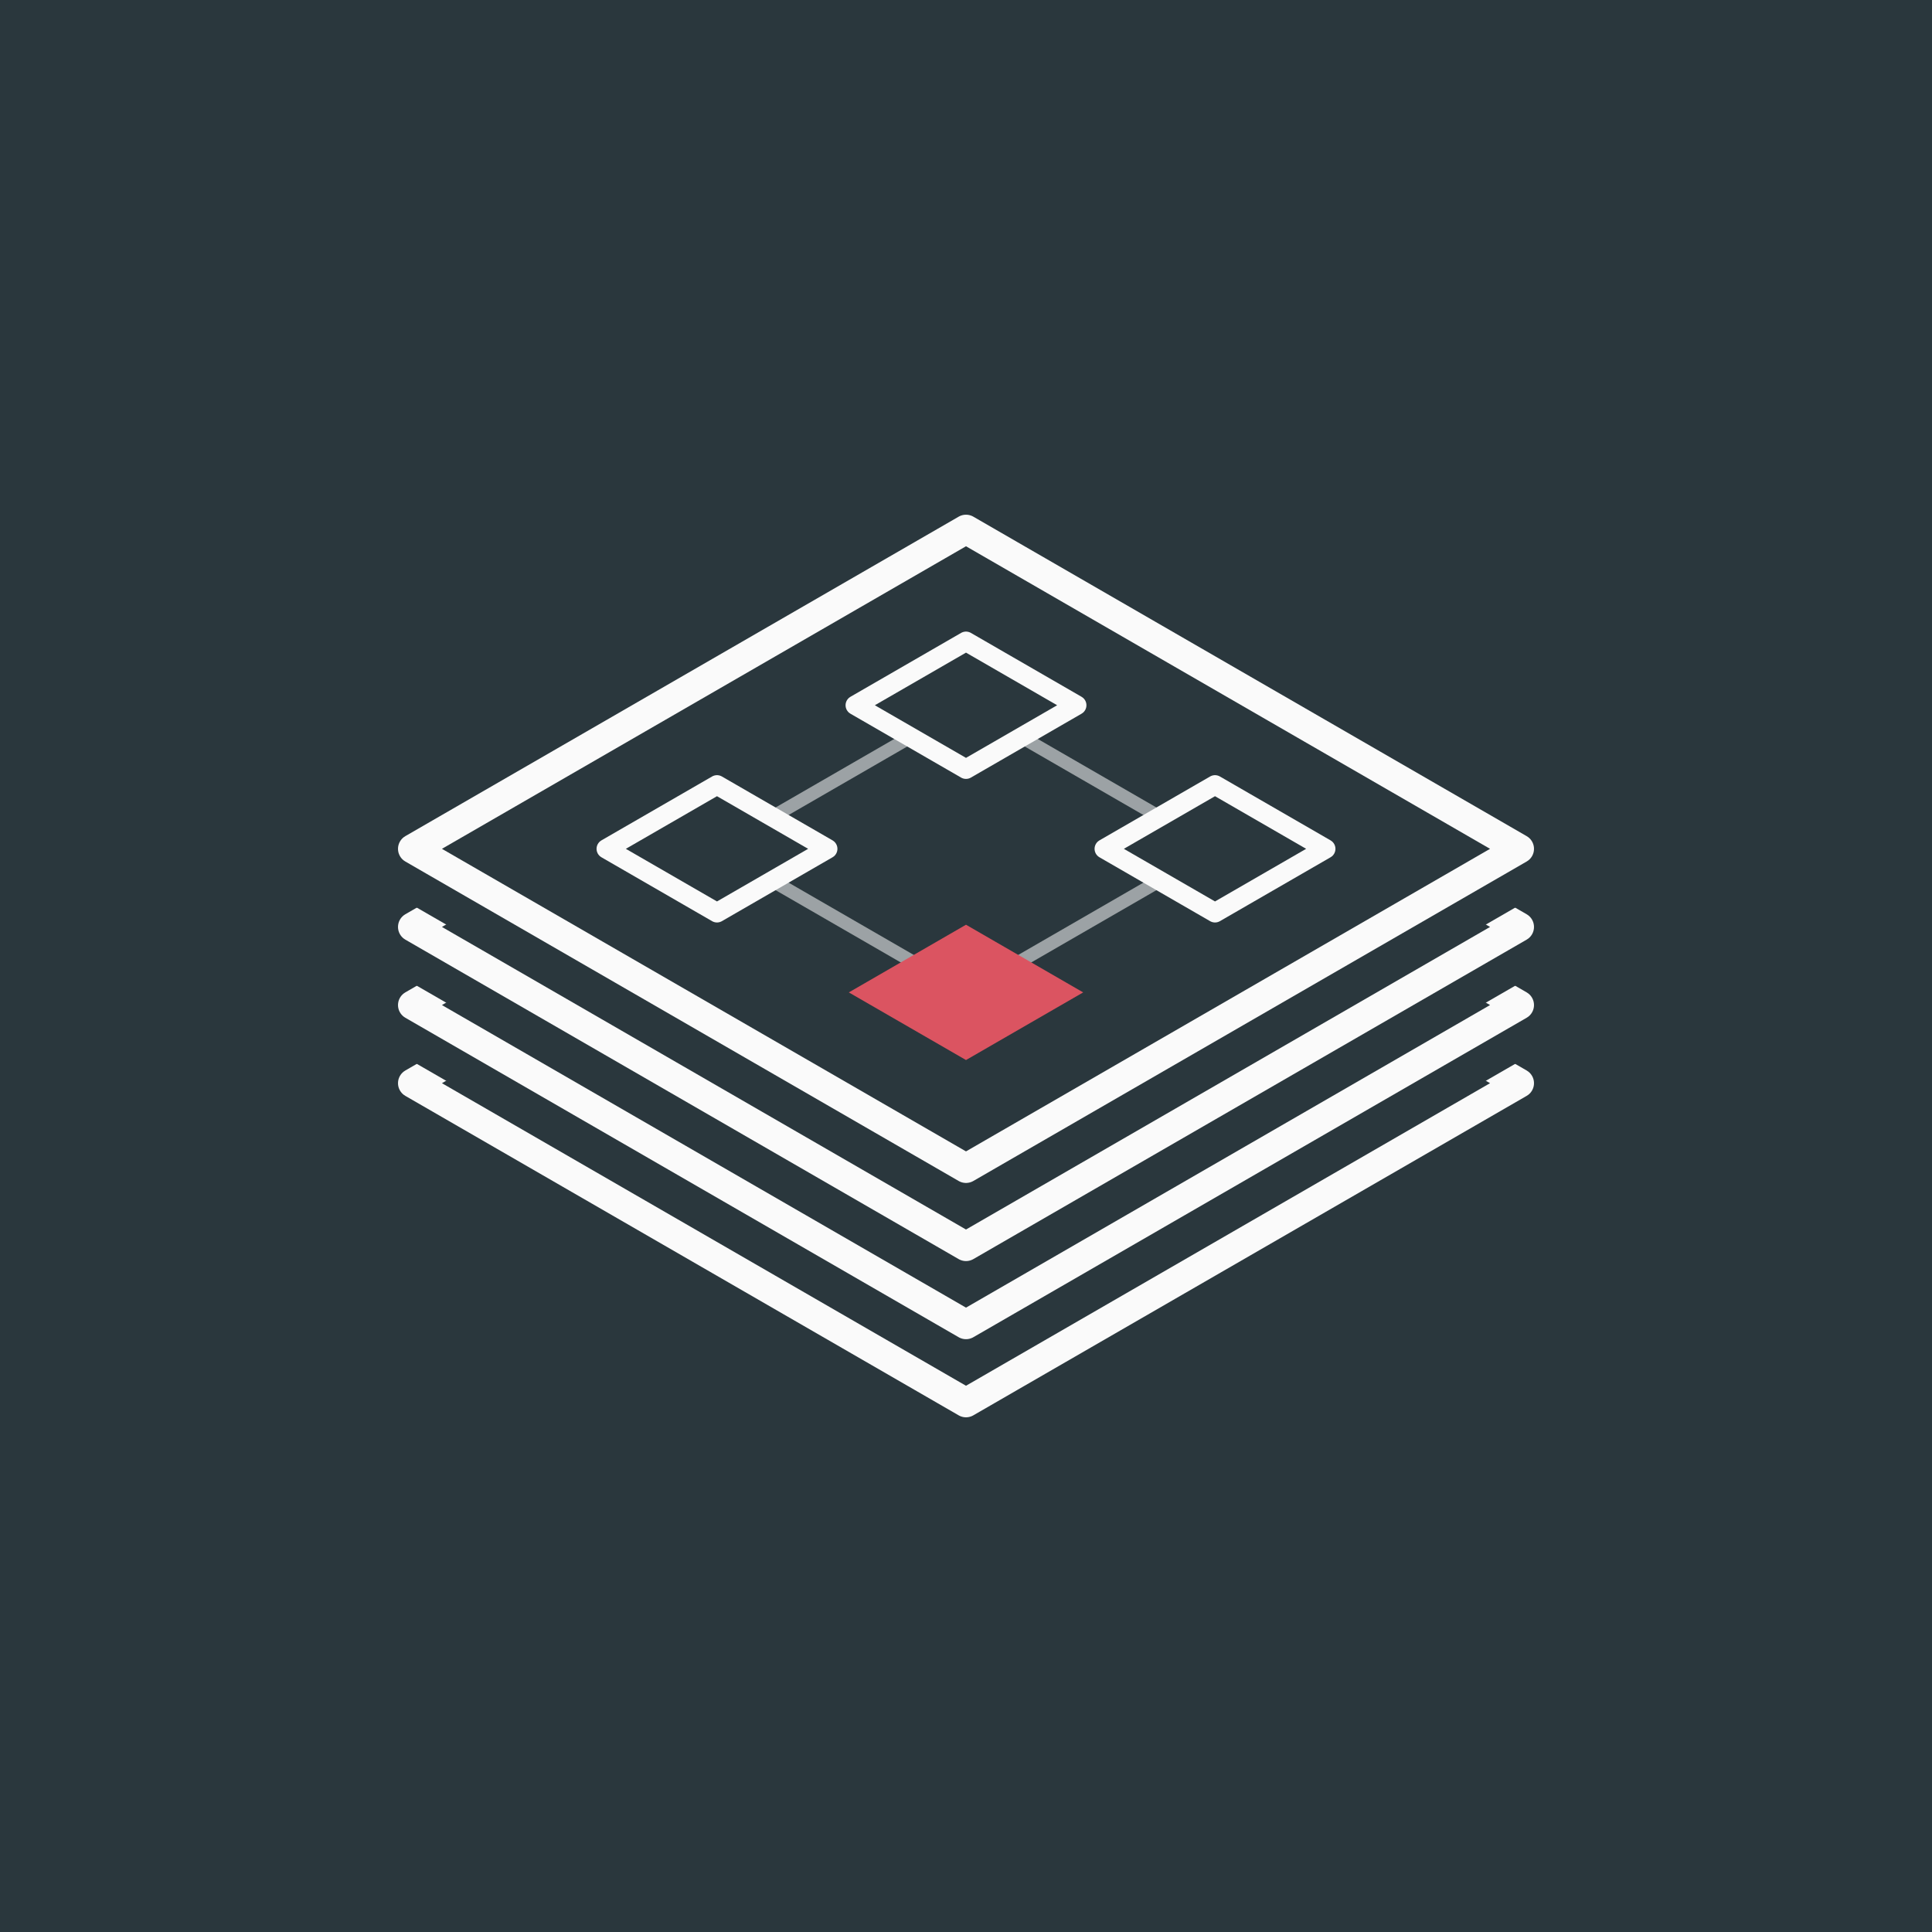
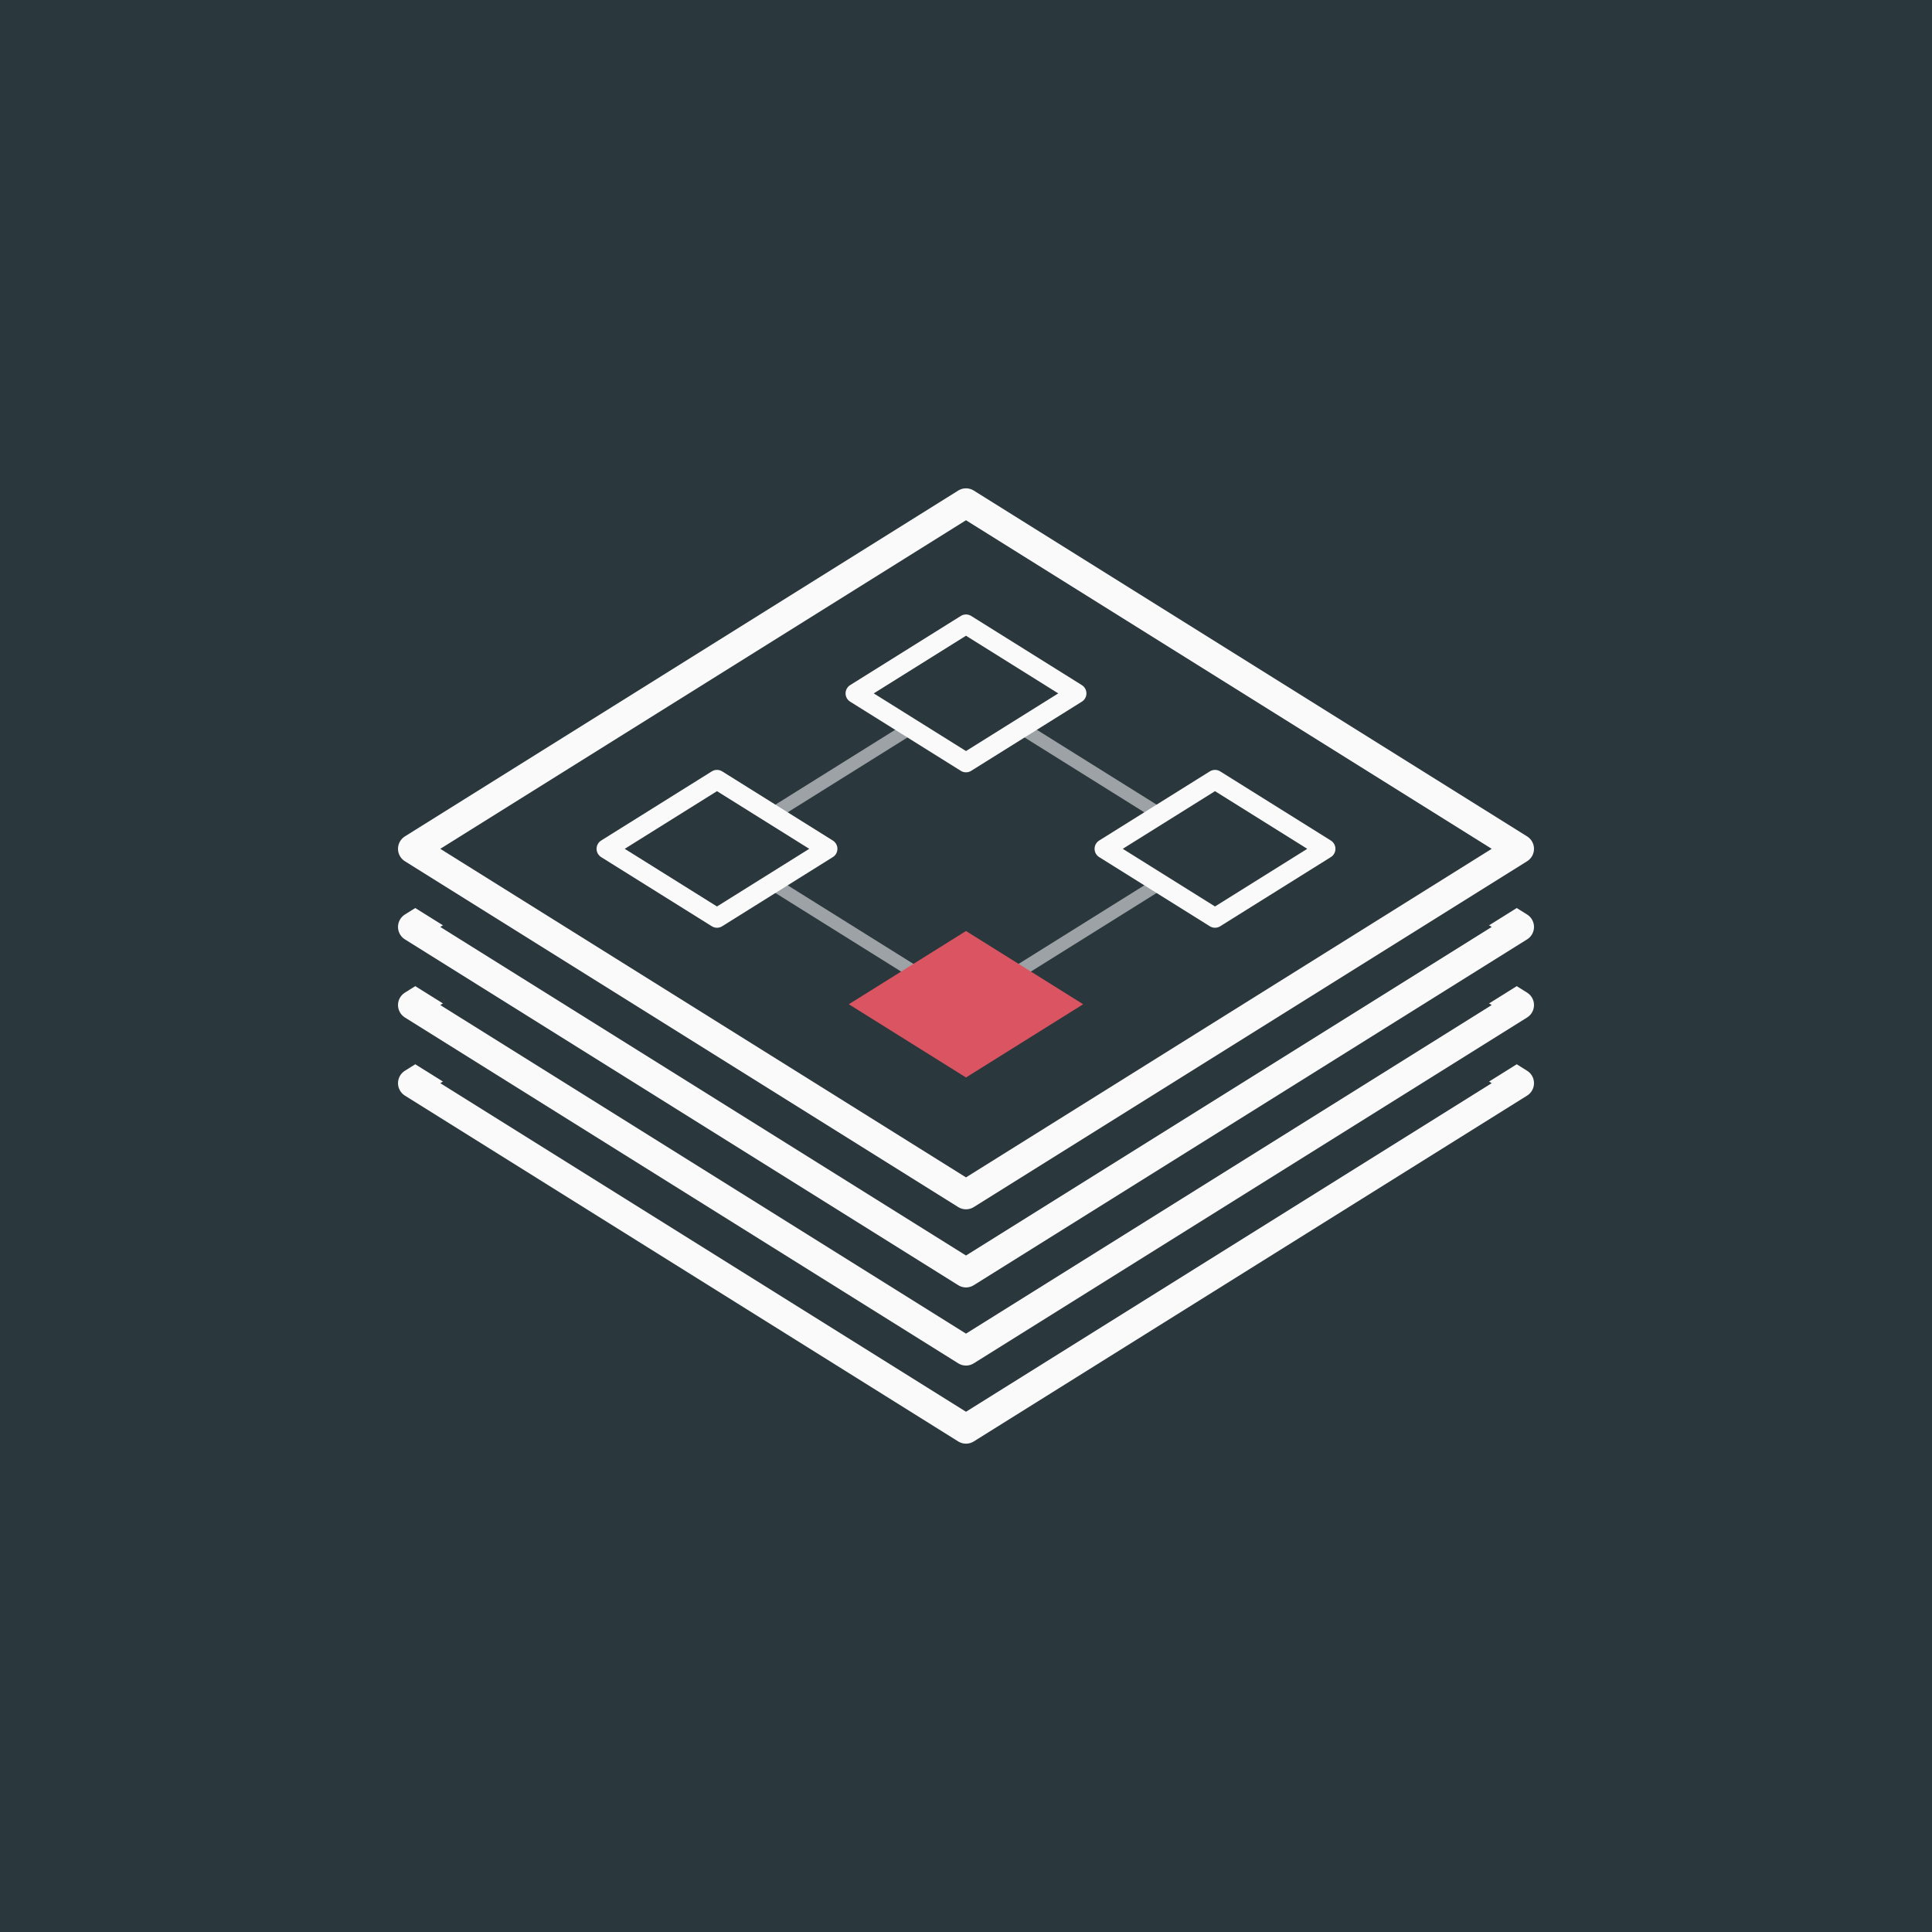
<svg xmlns="http://www.w3.org/2000/svg" viewBox="0 0 1000 1000" width="1000" height="1000" role="img" aria-label="Tessaract Systems">
  <defs>
    <mask id="a2_um0" maskUnits="userSpaceOnUse" x="0" y="0" width="760" height="610">
      <rect x="0" y="0" width="760" height="610" fill="#fff" />
-       <polygon points="200,218.85 370,317 200,415.15 30,317" fill="#000" stroke="#000" stroke-width="30" stroke-linejoin="round" />
-       <polygon points="200,194.85 370,293 200,391.15 30,293" fill="#000" stroke="#000" stroke-width="30" stroke-linejoin="round" />
-       <polygon points="200,170.85 370,269 200,367.15 30,269" fill="#000" stroke="#000" stroke-width="30" stroke-linejoin="round" />
+       <polygon points="200,210.75 370,317 200,423.25 30,317" fill="#000" stroke="#000" stroke-width="30" stroke-linejoin="round" />
+       <polygon points="200,186.75 370,293 200,399.25 30,293" fill="#000" stroke="#000" stroke-width="30" stroke-linejoin="round" />
+       <polygon points="200,162.75 370,269 200,375.25 30,269" fill="#000" stroke="#000" stroke-width="30" stroke-linejoin="round" />
    </mask>
    <mask id="a2_um1" maskUnits="userSpaceOnUse" x="0" y="0" width="760" height="610">
      <rect x="0" y="0" width="760" height="610" fill="#fff" />
-       <polygon points="200,194.85 370,293 200,391.15 30,293" fill="#000" stroke="#000" stroke-width="30" stroke-linejoin="round" />
-       <polygon points="200,170.85 370,269 200,367.15 30,269" fill="#000" stroke="#000" stroke-width="30" stroke-linejoin="round" />
+       <polygon points="200,186.75 370,293 200,399.25 30,293" fill="#000" stroke="#000" stroke-width="30" stroke-linejoin="round" />
+       <polygon points="200,162.75 370,269 200,375.25 30,269" fill="#000" stroke="#000" stroke-width="30" stroke-linejoin="round" />
    </mask>
    <mask id="a2_um2" maskUnits="userSpaceOnUse" x="0" y="0" width="760" height="610">
      <rect x="0" y="0" width="760" height="610" fill="#fff" />
-       <polygon points="200,170.85 370,269 200,367.15 30,269" fill="#000" stroke="#000" stroke-width="30" stroke-linejoin="round" />
+       <polygon points="200,162.75 370,269 200,375.25 30,269" fill="#000" stroke="#000" stroke-width="30" stroke-linejoin="round" />
    </mask>
  </defs>
  <rect width="1000" height="1000" fill="#2A373D" />
-   <g transform="translate(190,242.82) scale(1.684783) translate(-16,-152.35)">
-     <polygon mask="url(#a2_um0)" points="200,242.85 370,341 200,439.15 30,341" fill="none" stroke="#FAFAFA" stroke-width="9" stroke-linejoin="round" />
-     <polygon mask="url(#a2_um1)" points="200,218.85 370,317 200,415.15 30,317" fill="none" stroke="#FAFAFA" stroke-width="9" stroke-linejoin="round" />
-     <polygon mask="url(#a2_um2)" points="200,194.85 370,293 200,391.15 30,293" fill="none" stroke="#FAFAFA" stroke-width="9" stroke-linejoin="round" />
-     <polygon points="200,170.85 370,269 200,367.15 30,269" fill="none" stroke="#FAFAFA" stroke-width="9" stroke-linejoin="round" />
-     <polygon points="200,224.83 276.5,269 200,313.17 123.5,269" fill="none" stroke="#FAFAFA" stroke-width="4" opacity=".55" />
-     <polygon points="200,205.26 234,224.89 200,244.52 166,224.89" fill="#2A373D" stroke="#FAFAFA" stroke-width="6" stroke-linejoin="round" />
-     <polygon points="276.5,249.37 310.5,269 276.5,288.63 242.5,269" fill="#2A373D" stroke="#FAFAFA" stroke-width="6" stroke-linejoin="round" />
-     <polygon points="123.5,249.37 157.5,269 123.5,288.63 89.5,269" fill="#2A373D" stroke="#FAFAFA" stroke-width="6" stroke-linejoin="round" />
-     <polygon points="200,292.32 236,313.11 200,333.89 164,313.11" fill="#DB5461" />
+   <g transform="translate(190,229.17) scale(1.684783) translate(-16,-144.25)">
+     <polygon mask="url(#a2_um0)" points="200,234.75 370,341 200,447.25 30,341" fill="none" stroke="#FAFAFA" stroke-width="9" stroke-linejoin="round" />
+     <polygon mask="url(#a2_um1)" points="200,210.75 370,317 200,423.25 30,317" fill="none" stroke="#FAFAFA" stroke-width="9" stroke-linejoin="round" />
+     <polygon mask="url(#a2_um2)" points="200,186.75 370,293 200,399.25 30,293" fill="none" stroke="#FAFAFA" stroke-width="9" stroke-linejoin="round" />
+     <polygon points="200,162.75 370,269 200,375.25 30,269" fill="none" stroke="#FAFAFA" stroke-width="9" stroke-linejoin="round" />
+     <polygon points="200,221.19 276.5,269 200,316.81 123.5,269" fill="none" stroke="#FAFAFA" stroke-width="4" opacity=".55" />
+     <polygon points="200,200 234,221.25 200,242.5 166,221.25" fill="#2A373D" stroke="#FAFAFA" stroke-width="6" stroke-linejoin="round" />
+     <polygon points="276.5,247.75 310.5,269 276.5,290.25 242.5,269" fill="#2A373D" stroke="#FAFAFA" stroke-width="6" stroke-linejoin="round" />
+     <polygon points="123.5,247.75 157.5,269 123.5,290.25 89.5,269" fill="#2A373D" stroke="#FAFAFA" stroke-width="6" stroke-linejoin="round" />
+     <polygon points="200,294.25 236,316.75 200,339.25 164,316.75" fill="#DB5461" />
  </g>
</svg>
